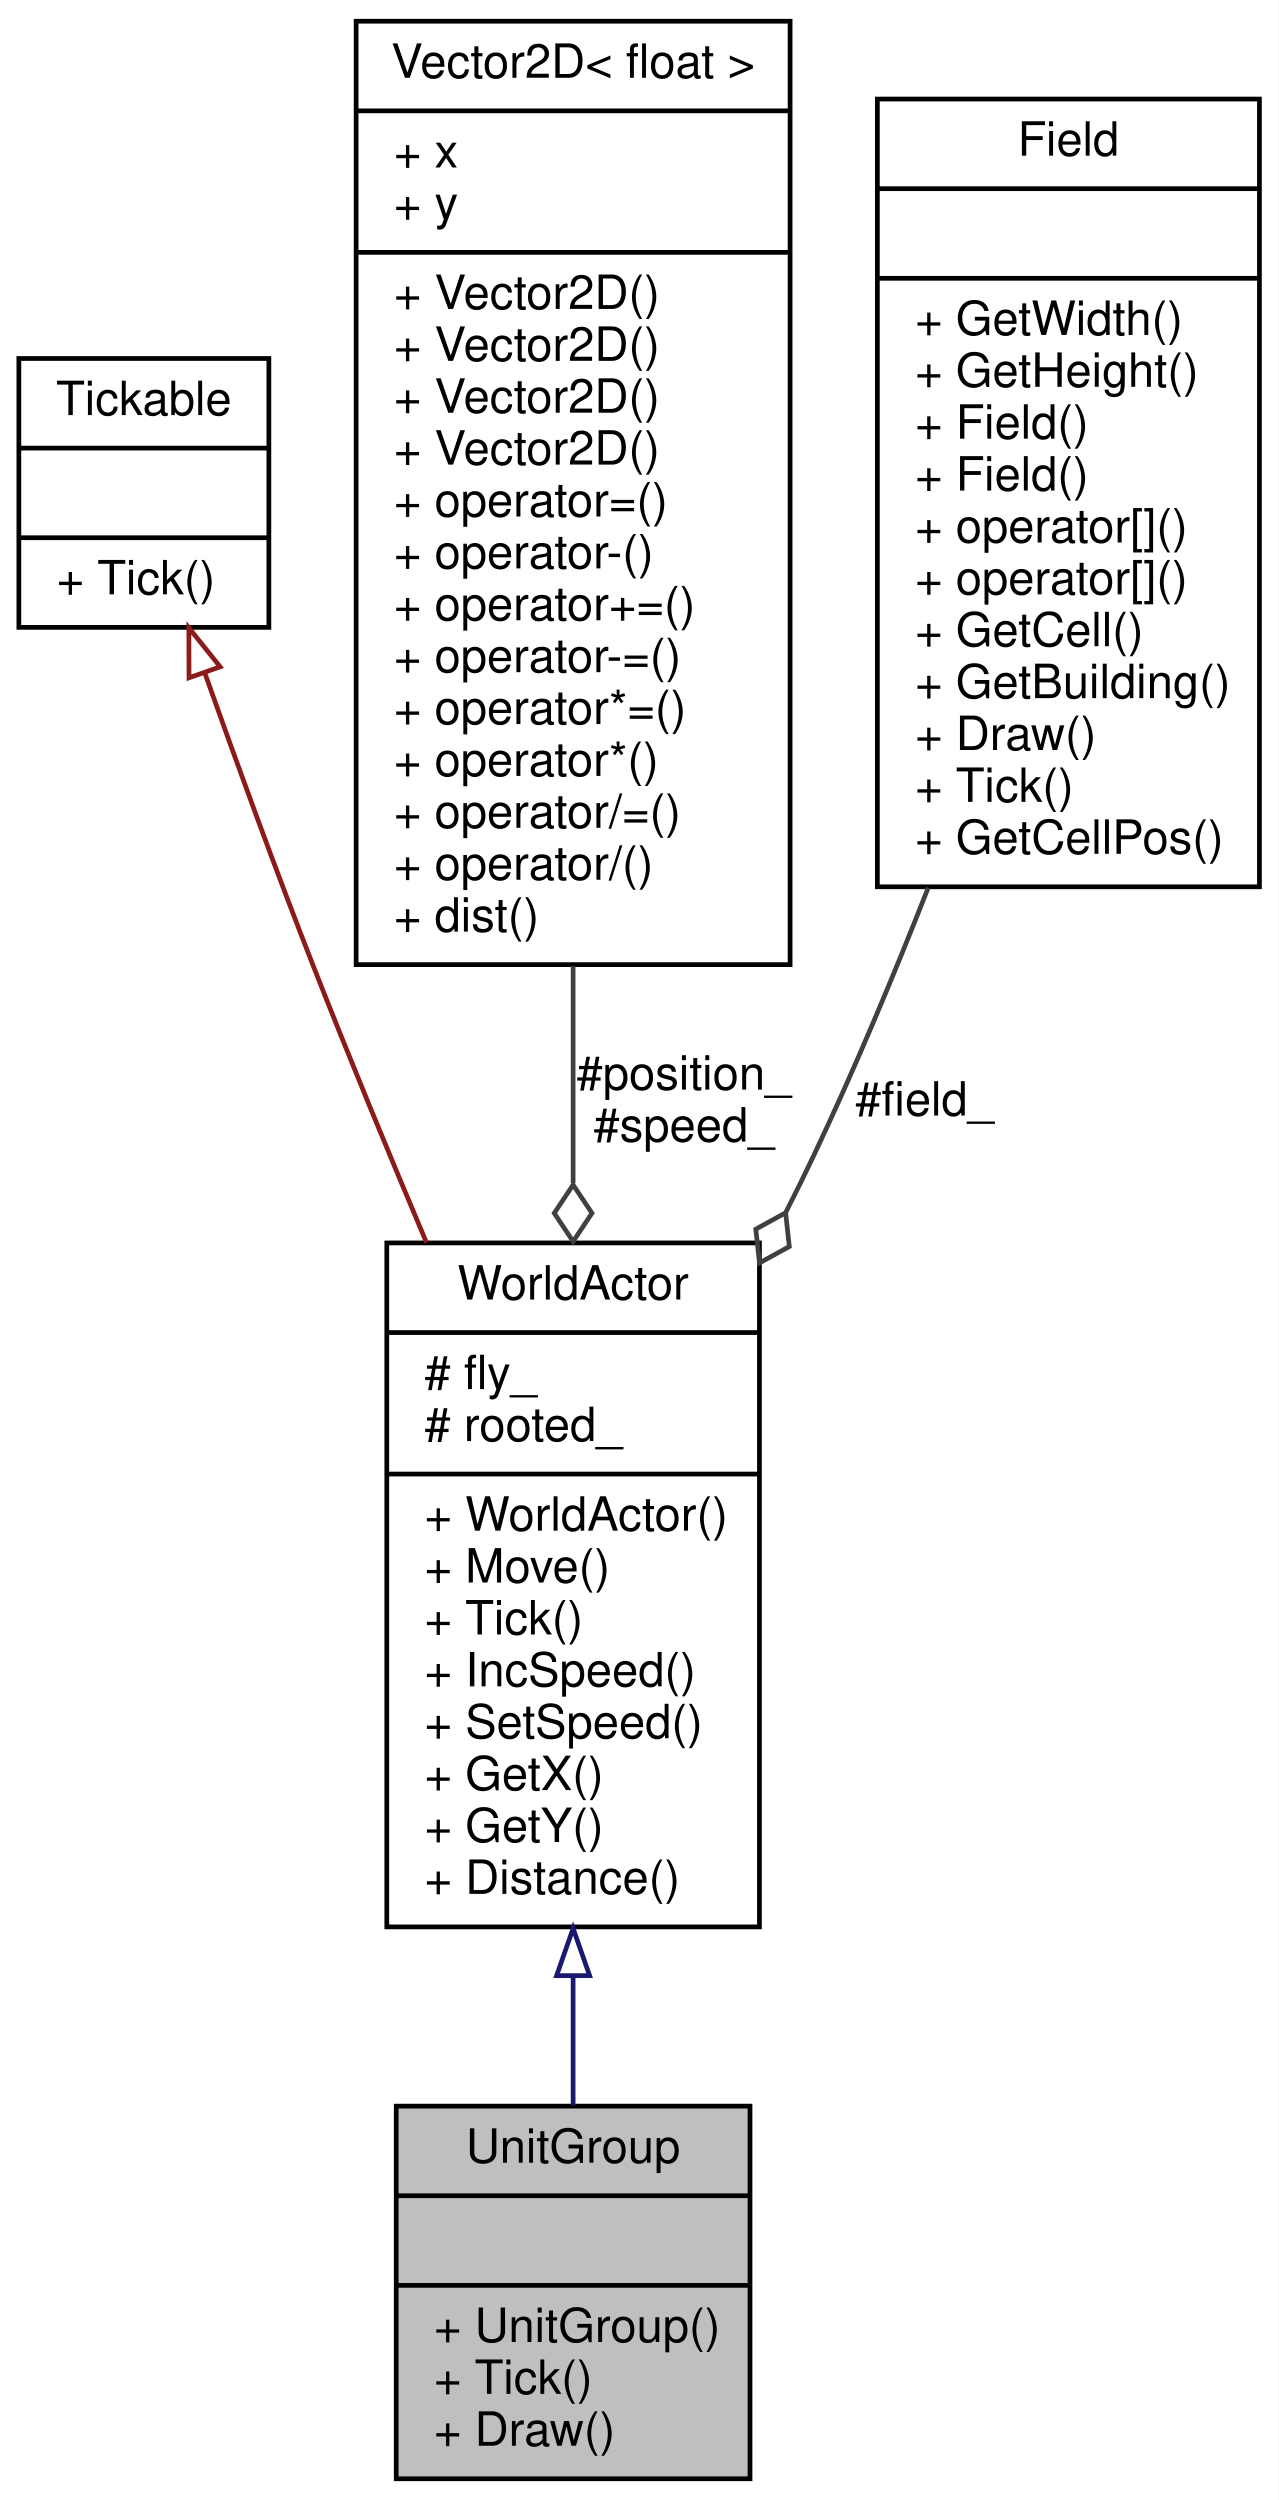
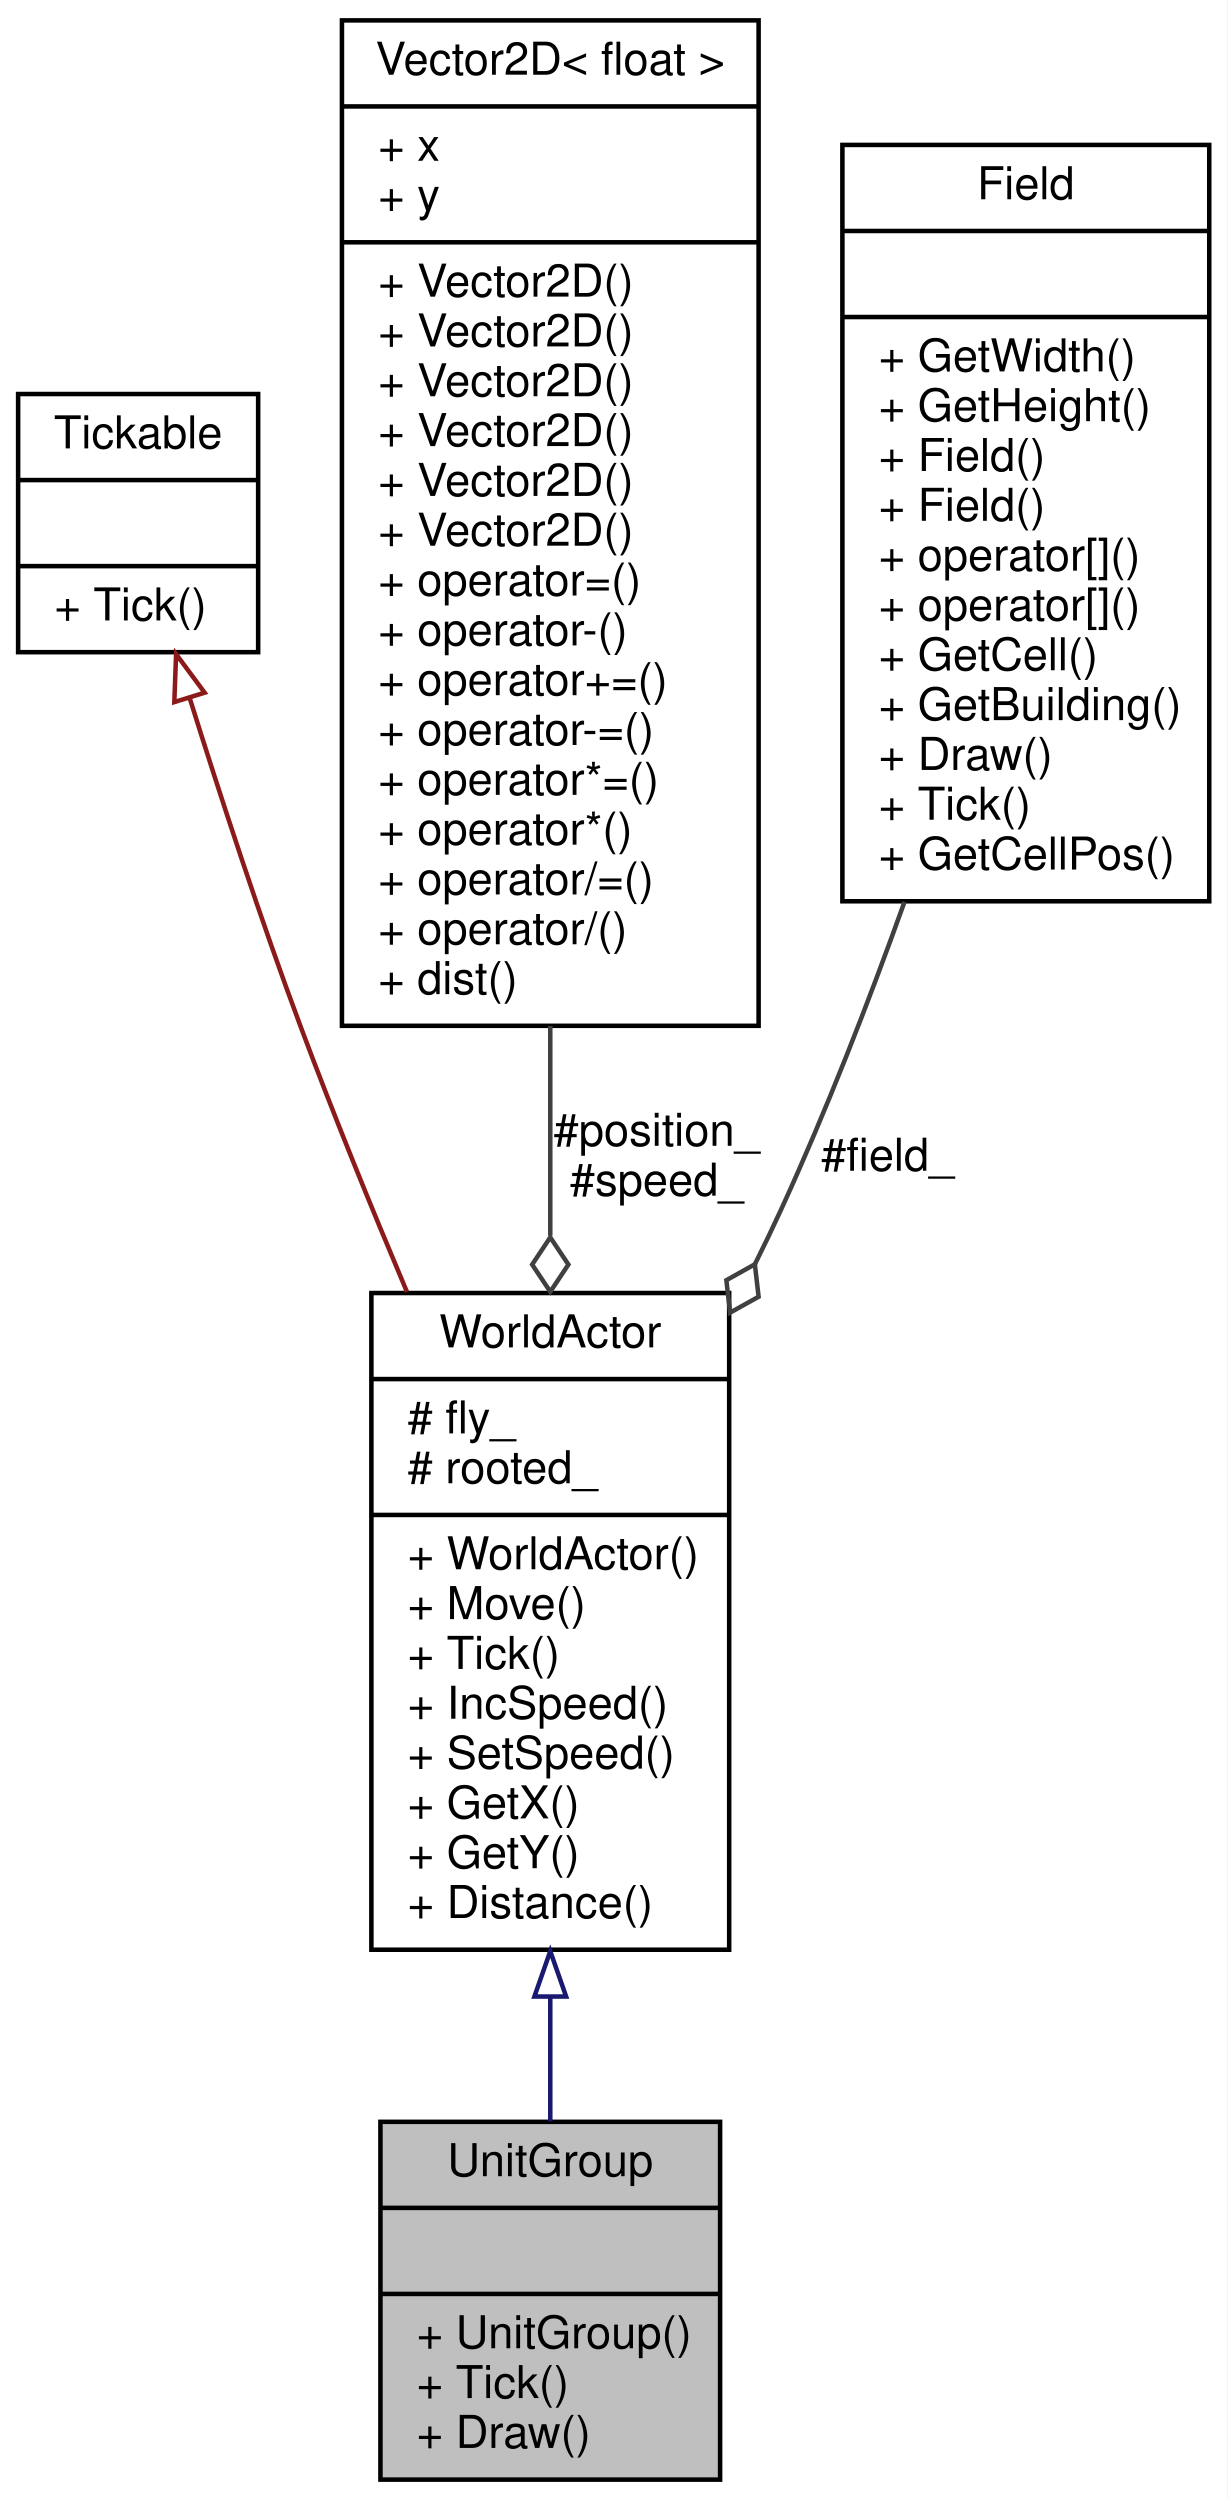
- <svg xmlns="http://www.w3.org/2000/svg" xmlns:xlink="http://www.w3.org/1999/xlink" width="271pt" height="530pt" viewBox="0.00 0.00 271.00 530.00">
-   <g id="graph0" class="graph" transform="scale(1 1) rotate(0) translate(4 526)">
-     <polygon fill="white" stroke="transparent" points="-4,4 -4,-526 267,-526 267,4 -4,4" />
+ <svg xmlns="http://www.w3.org/2000/svg" xmlns:xlink="http://www.w3.org/1999/xlink" width="271pt" height="552pt" viewBox="0.00 0.00 271.00 552.00">
+   <g id="graph0" class="graph" transform="scale(1 1) rotate(0) translate(4 548)">
+     <polygon fill="white" stroke="transparent" points="-4,4 -4,-548 267,-548 267,4 -4,4" />
    <g id="node1" class="node">
      <g id="a_node1">
        <a xlink:title=" ">
          <polygon fill="#bfbfbf" stroke="black" points="80,-0.5 80,-79.5 155,-79.5 155,-0.5 80,-0.5" />
          <text text-anchor="middle" x="117.5" y="-67.5" font-family="Helvetica,sans-Serif" font-size="10.00">UnitGroup</text>
          <polyline fill="none" stroke="black" points="80,-60.5 155,-60.5 " />
          <text text-anchor="middle" x="117.5" y="-48.5" font-family="Helvetica,sans-Serif" font-size="10.00"> </text>
          <polyline fill="none" stroke="black" points="80,-41.5 155,-41.5 " />
          <text text-anchor="start" x="88" y="-29.5" font-family="Helvetica,sans-Serif" font-size="10.00">+ UnitGroup()</text>
          <text text-anchor="start" x="88" y="-18.5" font-family="Helvetica,sans-Serif" font-size="10.00">+ Tick()</text>
          <text text-anchor="start" x="88" y="-7.5" font-family="Helvetica,sans-Serif" font-size="10.00">+ Draw()</text>
        </a>
      </g>
    </g>
    <g id="node2" class="node">
      <g id="a_node2">
        <a xlink:href="class_world_actor.html" target="_top" xlink:title=" ">
          <polygon fill="white" stroke="black" points="78,-117.5 78,-262.5 157,-262.5 157,-117.5 78,-117.5" />
          <text text-anchor="middle" x="117.5" y="-250.5" font-family="Helvetica,sans-Serif" font-size="10.00">WorldActor</text>
          <polyline fill="none" stroke="black" points="78,-243.5 157,-243.5 " />
          <text text-anchor="start" x="86" y="-231.5" font-family="Helvetica,sans-Serif" font-size="10.00"># fly_</text>
          <text text-anchor="start" x="86" y="-220.5" font-family="Helvetica,sans-Serif" font-size="10.00"># rooted_</text>
          <polyline fill="none" stroke="black" points="78,-213.5 157,-213.5 " />
          <text text-anchor="start" x="86" y="-201.5" font-family="Helvetica,sans-Serif" font-size="10.00">+ WorldActor()</text>
          <text text-anchor="start" x="86" y="-190.5" font-family="Helvetica,sans-Serif" font-size="10.00">+ Move()</text>
          <text text-anchor="start" x="86" y="-179.5" font-family="Helvetica,sans-Serif" font-size="10.00">+ Tick()</text>
          <text text-anchor="start" x="86" y="-168.5" font-family="Helvetica,sans-Serif" font-size="10.00">+ IncSpeed()</text>
          <text text-anchor="start" x="86" y="-157.5" font-family="Helvetica,sans-Serif" font-size="10.00">+ SetSpeed()</text>
          <text text-anchor="start" x="86" y="-146.5" font-family="Helvetica,sans-Serif" font-size="10.00">+ GetX()</text>
          <text text-anchor="start" x="86" y="-135.5" font-family="Helvetica,sans-Serif" font-size="10.00">+ GetY()</text>
          <text text-anchor="start" x="86" y="-124.5" font-family="Helvetica,sans-Serif" font-size="10.00">+ Distance()</text>
        </a>
      </g>
    </g>
    <g id="edge1" class="edge">
      <path fill="none" stroke="midnightblue" d="M117.5,-107.15C117.5,-97.58 117.5,-88.18 117.5,-79.61" />
      <polygon fill="none" stroke="midnightblue" points="114,-107.17 117.5,-117.17 121,-107.17 114,-107.17" />
    </g>
    <g id="node3" class="node">
      <g id="a_node3">
        <a xlink:href="class_tickable.html" target="_top" xlink:title=" ">
-           <polygon fill="white" stroke="black" points="0,-393 0,-450 53,-450 53,-393 0,-393" />
-           <text text-anchor="middle" x="26.5" y="-438" font-family="Helvetica,sans-Serif" font-size="10.00">Tickable</text>
-           <polyline fill="none" stroke="black" points="0,-431 53,-431 " />
-           <text text-anchor="middle" x="26.5" y="-419" font-family="Helvetica,sans-Serif" font-size="10.00"> </text>
-           <polyline fill="none" stroke="black" points="0,-412 53,-412 " />
-           <text text-anchor="start" x="8" y="-400" font-family="Helvetica,sans-Serif" font-size="10.00">+ Tick()</text>
+           <polygon fill="white" stroke="black" points="0,-404 0,-461 53,-461 53,-404 0,-404" />
+           <text text-anchor="middle" x="26.5" y="-449" font-family="Helvetica,sans-Serif" font-size="10.00">Tickable</text>
+           <polyline fill="none" stroke="black" points="0,-442 53,-442 " />
+           <text text-anchor="middle" x="26.5" y="-430" font-family="Helvetica,sans-Serif" font-size="10.00"> </text>
+           <polyline fill="none" stroke="black" points="0,-423 53,-423 " />
+           <text text-anchor="start" x="8" y="-411" font-family="Helvetica,sans-Serif" font-size="10.00">+ Tick()</text>
        </a>
      </g>
    </g>
    <g id="edge2" class="edge">
-       <path fill="none" stroke="#8b1a1a" d="M39.45,-383.24C46.11,-364.48 54.48,-341.44 62.5,-321 69.97,-301.95 78.42,-281.5 86.41,-262.58" />
-       <polygon fill="none" stroke="#8b1a1a" points="36.07,-382.31 36.04,-392.9 42.67,-384.64 36.07,-382.31" />
+       <path fill="none" stroke="#8b1a1a" d="M37.89,-393.84C44.61,-372.34 53.54,-344.98 62.5,-321 69.62,-301.95 77.9,-281.58 85.85,-262.76" />
+       <polygon fill="none" stroke="#8b1a1a" points="34.49,-392.98 34.88,-403.57 41.18,-395.06 34.49,-392.98" />
    </g>
    <g id="node4" class="node">
      <g id="a_node4">
        <a xlink:href="struct_vector2_d.html" target="_top" xlink:title=" ">
-           <polygon fill="white" stroke="black" points="71.5,-321.5 71.5,-521.5 163.5,-521.5 163.5,-321.5 71.5,-321.5" />
-           <text text-anchor="middle" x="117.5" y="-509.5" font-family="Helvetica,sans-Serif" font-size="10.00">Vector2D&lt; float &gt;</text>
-           <polyline fill="none" stroke="black" points="71.5,-502.5 163.5,-502.5 " />
-           <text text-anchor="start" x="79.5" y="-490.5" font-family="Helvetica,sans-Serif" font-size="10.00">+ x</text>
-           <text text-anchor="start" x="79.5" y="-479.5" font-family="Helvetica,sans-Serif" font-size="10.00">+ y</text>
-           <polyline fill="none" stroke="black" points="71.5,-472.5 163.5,-472.5 " />
+           <polygon fill="white" stroke="black" points="71.5,-321.5 71.5,-543.5 163.5,-543.5 163.5,-321.5 71.5,-321.5" />
+           <text text-anchor="middle" x="117.5" y="-531.5" font-family="Helvetica,sans-Serif" font-size="10.00">Vector2D&lt; float &gt;</text>
+           <polyline fill="none" stroke="black" points="71.5,-524.5 163.5,-524.5 " />
+           <text text-anchor="start" x="79.5" y="-512.5" font-family="Helvetica,sans-Serif" font-size="10.00">+ x</text>
+           <text text-anchor="start" x="79.5" y="-501.5" font-family="Helvetica,sans-Serif" font-size="10.00">+ y</text>
+           <polyline fill="none" stroke="black" points="71.5,-494.5 163.5,-494.5 " />
+           <text text-anchor="start" x="79.5" y="-482.5" font-family="Helvetica,sans-Serif" font-size="10.00">+ Vector2D()</text>
+           <text text-anchor="start" x="79.5" y="-471.5" font-family="Helvetica,sans-Serif" font-size="10.00">+ Vector2D()</text>
          <text text-anchor="start" x="79.5" y="-460.5" font-family="Helvetica,sans-Serif" font-size="10.00">+ Vector2D()</text>
          <text text-anchor="start" x="79.5" y="-449.5" font-family="Helvetica,sans-Serif" font-size="10.00">+ Vector2D()</text>
          <text text-anchor="start" x="79.5" y="-438.5" font-family="Helvetica,sans-Serif" font-size="10.00">+ Vector2D()</text>
          <text text-anchor="start" x="79.5" y="-427.5" font-family="Helvetica,sans-Serif" font-size="10.00">+ Vector2D()</text>
          <text text-anchor="start" x="79.5" y="-416.5" font-family="Helvetica,sans-Serif" font-size="10.00">+ operator=()</text>
          <text text-anchor="start" x="79.5" y="-405.5" font-family="Helvetica,sans-Serif" font-size="10.00">+ operator-()</text>
          <text text-anchor="start" x="79.5" y="-394.5" font-family="Helvetica,sans-Serif" font-size="10.00">+ operator+=()</text>
          <text text-anchor="start" x="79.5" y="-383.5" font-family="Helvetica,sans-Serif" font-size="10.00">+ operator-=()</text>
          <text text-anchor="start" x="79.5" y="-372.5" font-family="Helvetica,sans-Serif" font-size="10.00">+ operator*=()</text>
          <text text-anchor="start" x="79.5" y="-361.5" font-family="Helvetica,sans-Serif" font-size="10.00">+ operator*()</text>
          <text text-anchor="start" x="79.5" y="-350.5" font-family="Helvetica,sans-Serif" font-size="10.00">+ operator/=()</text>
          <text text-anchor="start" x="79.5" y="-339.5" font-family="Helvetica,sans-Serif" font-size="10.00">+ operator/()</text>
          <text text-anchor="start" x="79.5" y="-328.5" font-family="Helvetica,sans-Serif" font-size="10.00">+ dist()</text>
        </a>
      </g>
    </g>
    <g id="edge3" class="edge">
-       <path fill="none" stroke="#404040" d="M117.5,-321.17C117.5,-305.84 117.5,-290.13 117.5,-275.18" />
-       <polygon fill="none" stroke="#404040" points="117.5,-274.81 113.5,-268.81 117.5,-262.81 121.5,-268.81 117.5,-274.81" />
+       <path fill="none" stroke="#404040" d="M117.5,-321.46C117.5,-305.9 117.5,-290.11 117.5,-275.15" />
+       <polygon fill="none" stroke="#404040" points="117.5,-274.79 113.5,-268.79 117.5,-262.79 121.5,-268.79 117.5,-274.79" />
      <text text-anchor="middle" x="141" y="-295" font-family="Helvetica,sans-Serif" font-size="10.00"> #position_</text>
      <text text-anchor="middle" x="141" y="-284" font-family="Helvetica,sans-Serif" font-size="10.00">#speed_</text>
    </g>
    <g id="node5" class="node">
      <g id="a_node5">
        <a xlink:href="class_field.html" target="_top" xlink:title=" ">
-           <polygon fill="white" stroke="black" points="182,-338 182,-505 263,-505 263,-338 182,-338" />
-           <text text-anchor="middle" x="222.5" y="-493" font-family="Helvetica,sans-Serif" font-size="10.00">Field</text>
-           <polyline fill="none" stroke="black" points="182,-486 263,-486 " />
-           <text text-anchor="middle" x="222.5" y="-474" font-family="Helvetica,sans-Serif" font-size="10.00"> </text>
-           <polyline fill="none" stroke="black" points="182,-467 263,-467 " />
-           <text text-anchor="start" x="190" y="-455" font-family="Helvetica,sans-Serif" font-size="10.00">+ GetWidth()</text>
-           <text text-anchor="start" x="190" y="-444" font-family="Helvetica,sans-Serif" font-size="10.00">+ GetHeight()</text>
+           <polygon fill="white" stroke="black" points="182,-349 182,-516 263,-516 263,-349 182,-349" />
+           <text text-anchor="middle" x="222.5" y="-504" font-family="Helvetica,sans-Serif" font-size="10.00">Field</text>
+           <polyline fill="none" stroke="black" points="182,-497 263,-497 " />
+           <text text-anchor="middle" x="222.5" y="-485" font-family="Helvetica,sans-Serif" font-size="10.00"> </text>
+           <polyline fill="none" stroke="black" points="182,-478 263,-478 " />
+           <text text-anchor="start" x="190" y="-466" font-family="Helvetica,sans-Serif" font-size="10.00">+ GetWidth()</text>
+           <text text-anchor="start" x="190" y="-455" font-family="Helvetica,sans-Serif" font-size="10.00">+ GetHeight()</text>
+           <text text-anchor="start" x="190" y="-444" font-family="Helvetica,sans-Serif" font-size="10.00">+ Field()</text>
          <text text-anchor="start" x="190" y="-433" font-family="Helvetica,sans-Serif" font-size="10.00">+ Field()</text>
-           <text text-anchor="start" x="190" y="-422" font-family="Helvetica,sans-Serif" font-size="10.00">+ Field()</text>
+           <text text-anchor="start" x="190" y="-422" font-family="Helvetica,sans-Serif" font-size="10.00">+ operator[]()</text>
          <text text-anchor="start" x="190" y="-411" font-family="Helvetica,sans-Serif" font-size="10.00">+ operator[]()</text>
-           <text text-anchor="start" x="190" y="-400" font-family="Helvetica,sans-Serif" font-size="10.00">+ operator[]()</text>
-           <text text-anchor="start" x="190" y="-389" font-family="Helvetica,sans-Serif" font-size="10.00">+ GetCell()</text>
-           <text text-anchor="start" x="190" y="-378" font-family="Helvetica,sans-Serif" font-size="10.00">+ GetBuilding()</text>
-           <text text-anchor="start" x="190" y="-367" font-family="Helvetica,sans-Serif" font-size="10.00">+ Draw()</text>
-           <text text-anchor="start" x="190" y="-356" font-family="Helvetica,sans-Serif" font-size="10.00">+ Tick()</text>
-           <text text-anchor="start" x="190" y="-345" font-family="Helvetica,sans-Serif" font-size="10.00">+ GetCellPos()</text>
+           <text text-anchor="start" x="190" y="-400" font-family="Helvetica,sans-Serif" font-size="10.00">+ GetCell()</text>
+           <text text-anchor="start" x="190" y="-389" font-family="Helvetica,sans-Serif" font-size="10.00">+ GetBuilding()</text>
+           <text text-anchor="start" x="190" y="-378" font-family="Helvetica,sans-Serif" font-size="10.00">+ Draw()</text>
+           <text text-anchor="start" x="190" y="-367" font-family="Helvetica,sans-Serif" font-size="10.00">+ Tick()</text>
+           <text text-anchor="start" x="190" y="-356" font-family="Helvetica,sans-Serif" font-size="10.00">+ GetCellPos()</text>
        </a>
      </g>
    </g>
    <g id="edge4" class="edge">
-       <path fill="none" stroke="#404040" d="M192.77,-337.78C185.36,-318.89 177.06,-299.07 168.5,-281 166.62,-277.03 164.64,-273 162.58,-268.96" />
-       <polygon fill="none" stroke="#404040" points="162.55,-268.9 156.23,-265.42 157.01,-258.26 163.33,-261.73 162.55,-268.9" />
+       <path fill="none" stroke="#404040" d="M195.71,-348.86C187.7,-326.52 178.39,-302.57 168.5,-281 166.67,-277.01 164.73,-272.96 162.7,-268.9" />
+       <polygon fill="none" stroke="#404040" points="162.67,-268.85 156.38,-265.33 157.2,-258.17 163.5,-261.68 162.67,-268.85" />
      <text text-anchor="middle" x="192" y="-289.5" font-family="Helvetica,sans-Serif" font-size="10.00"> #field_</text>
    </g>
  </g>
</svg>
